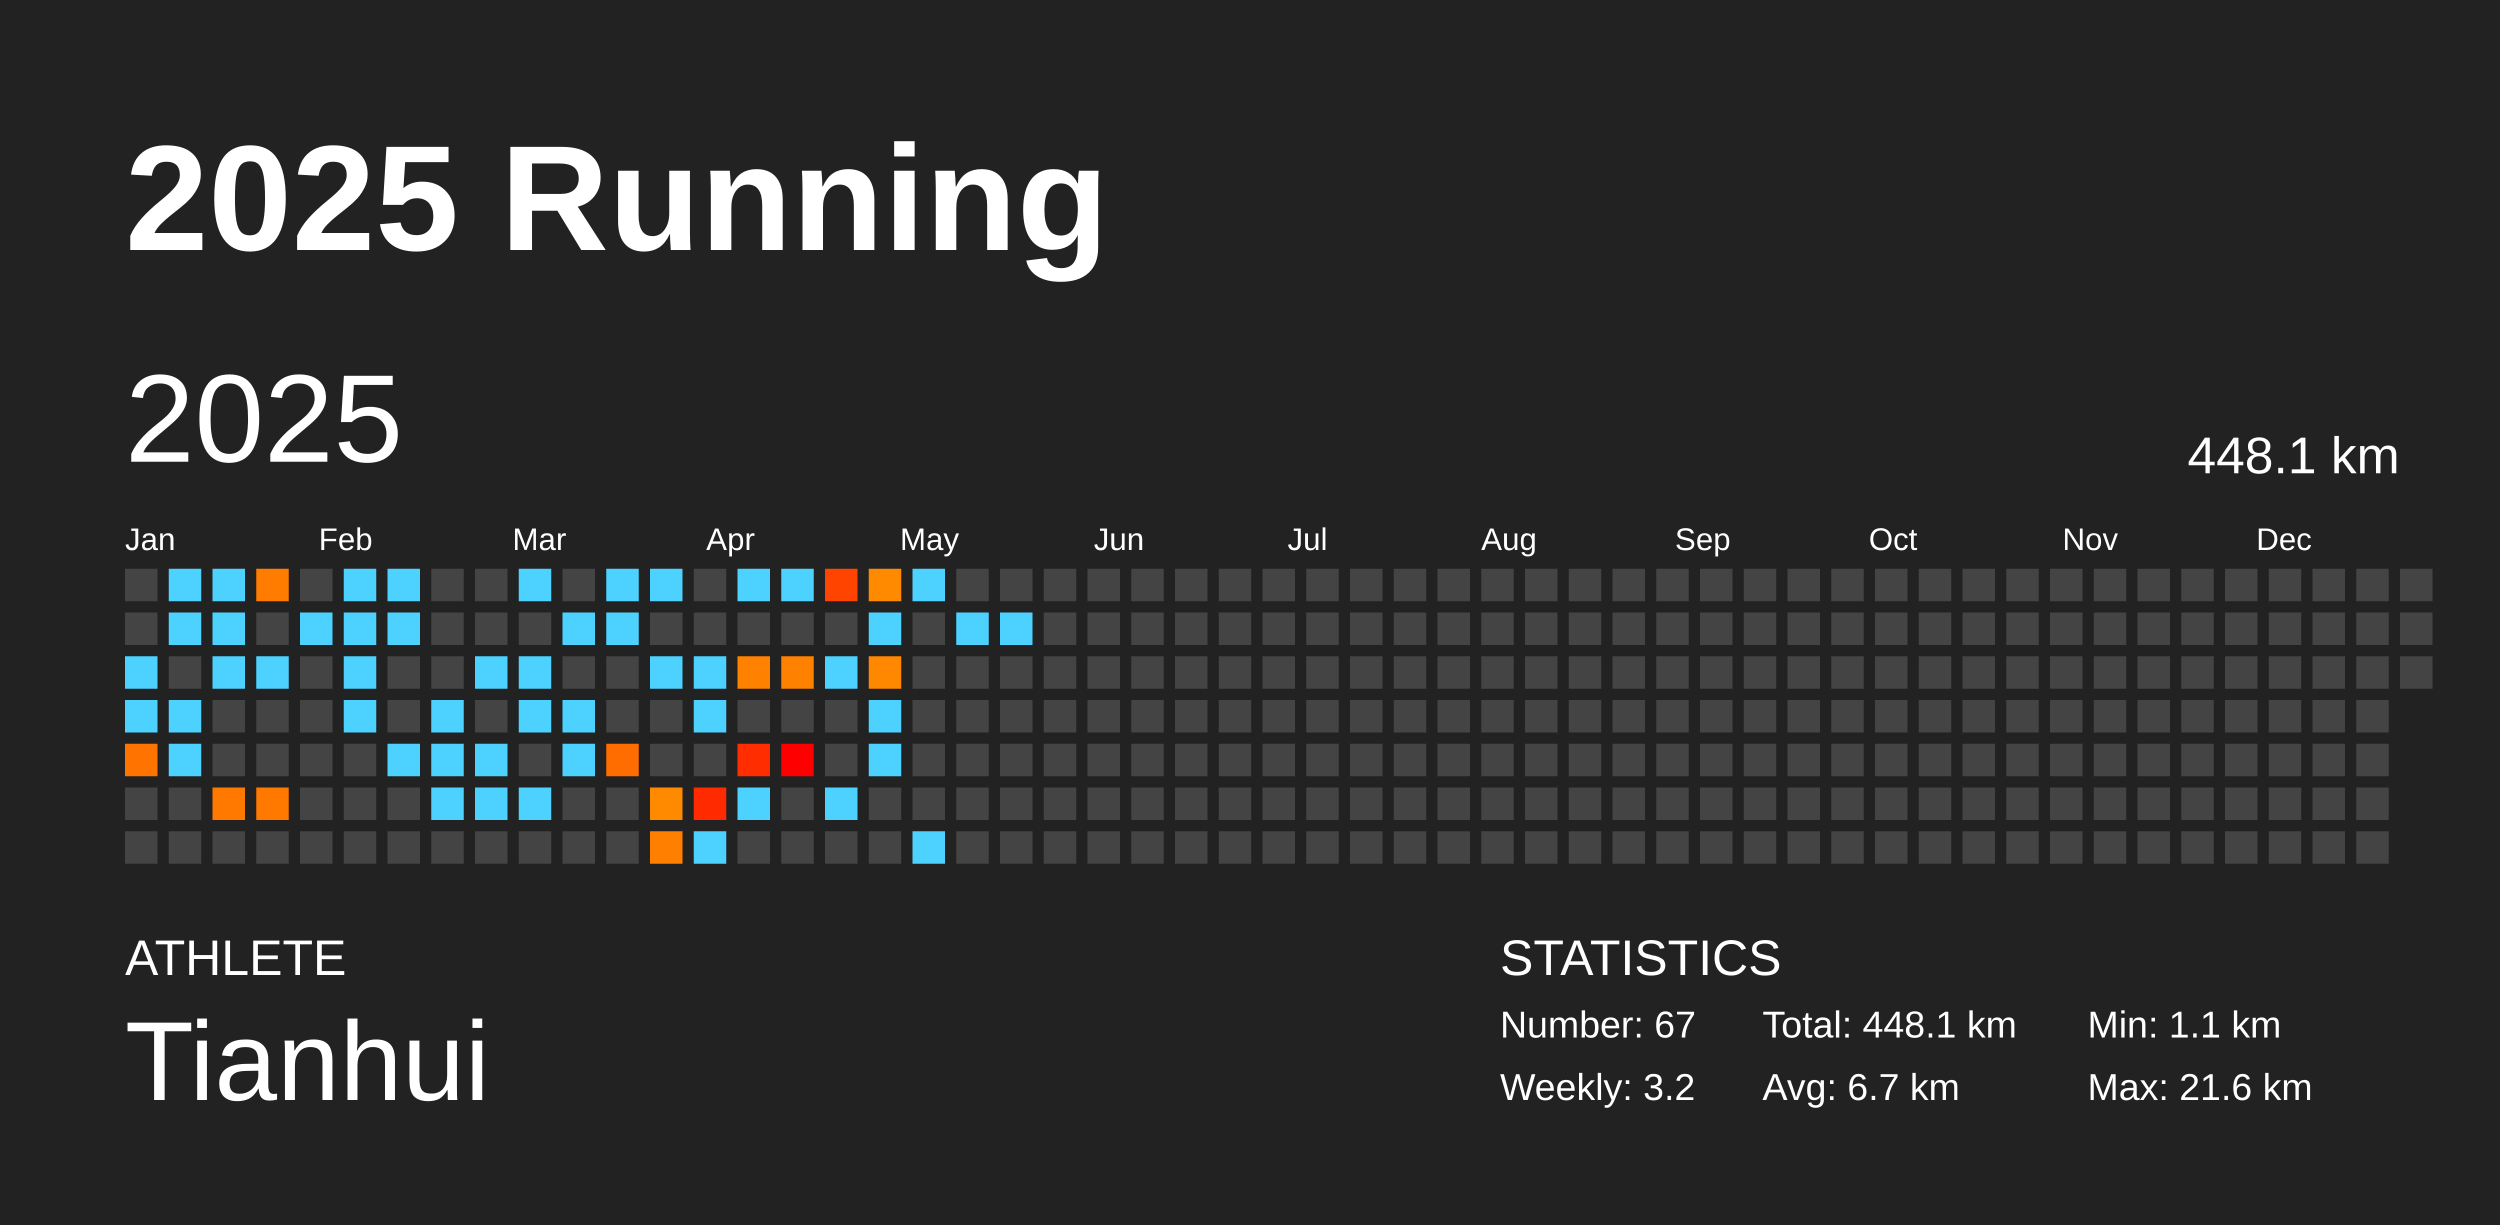
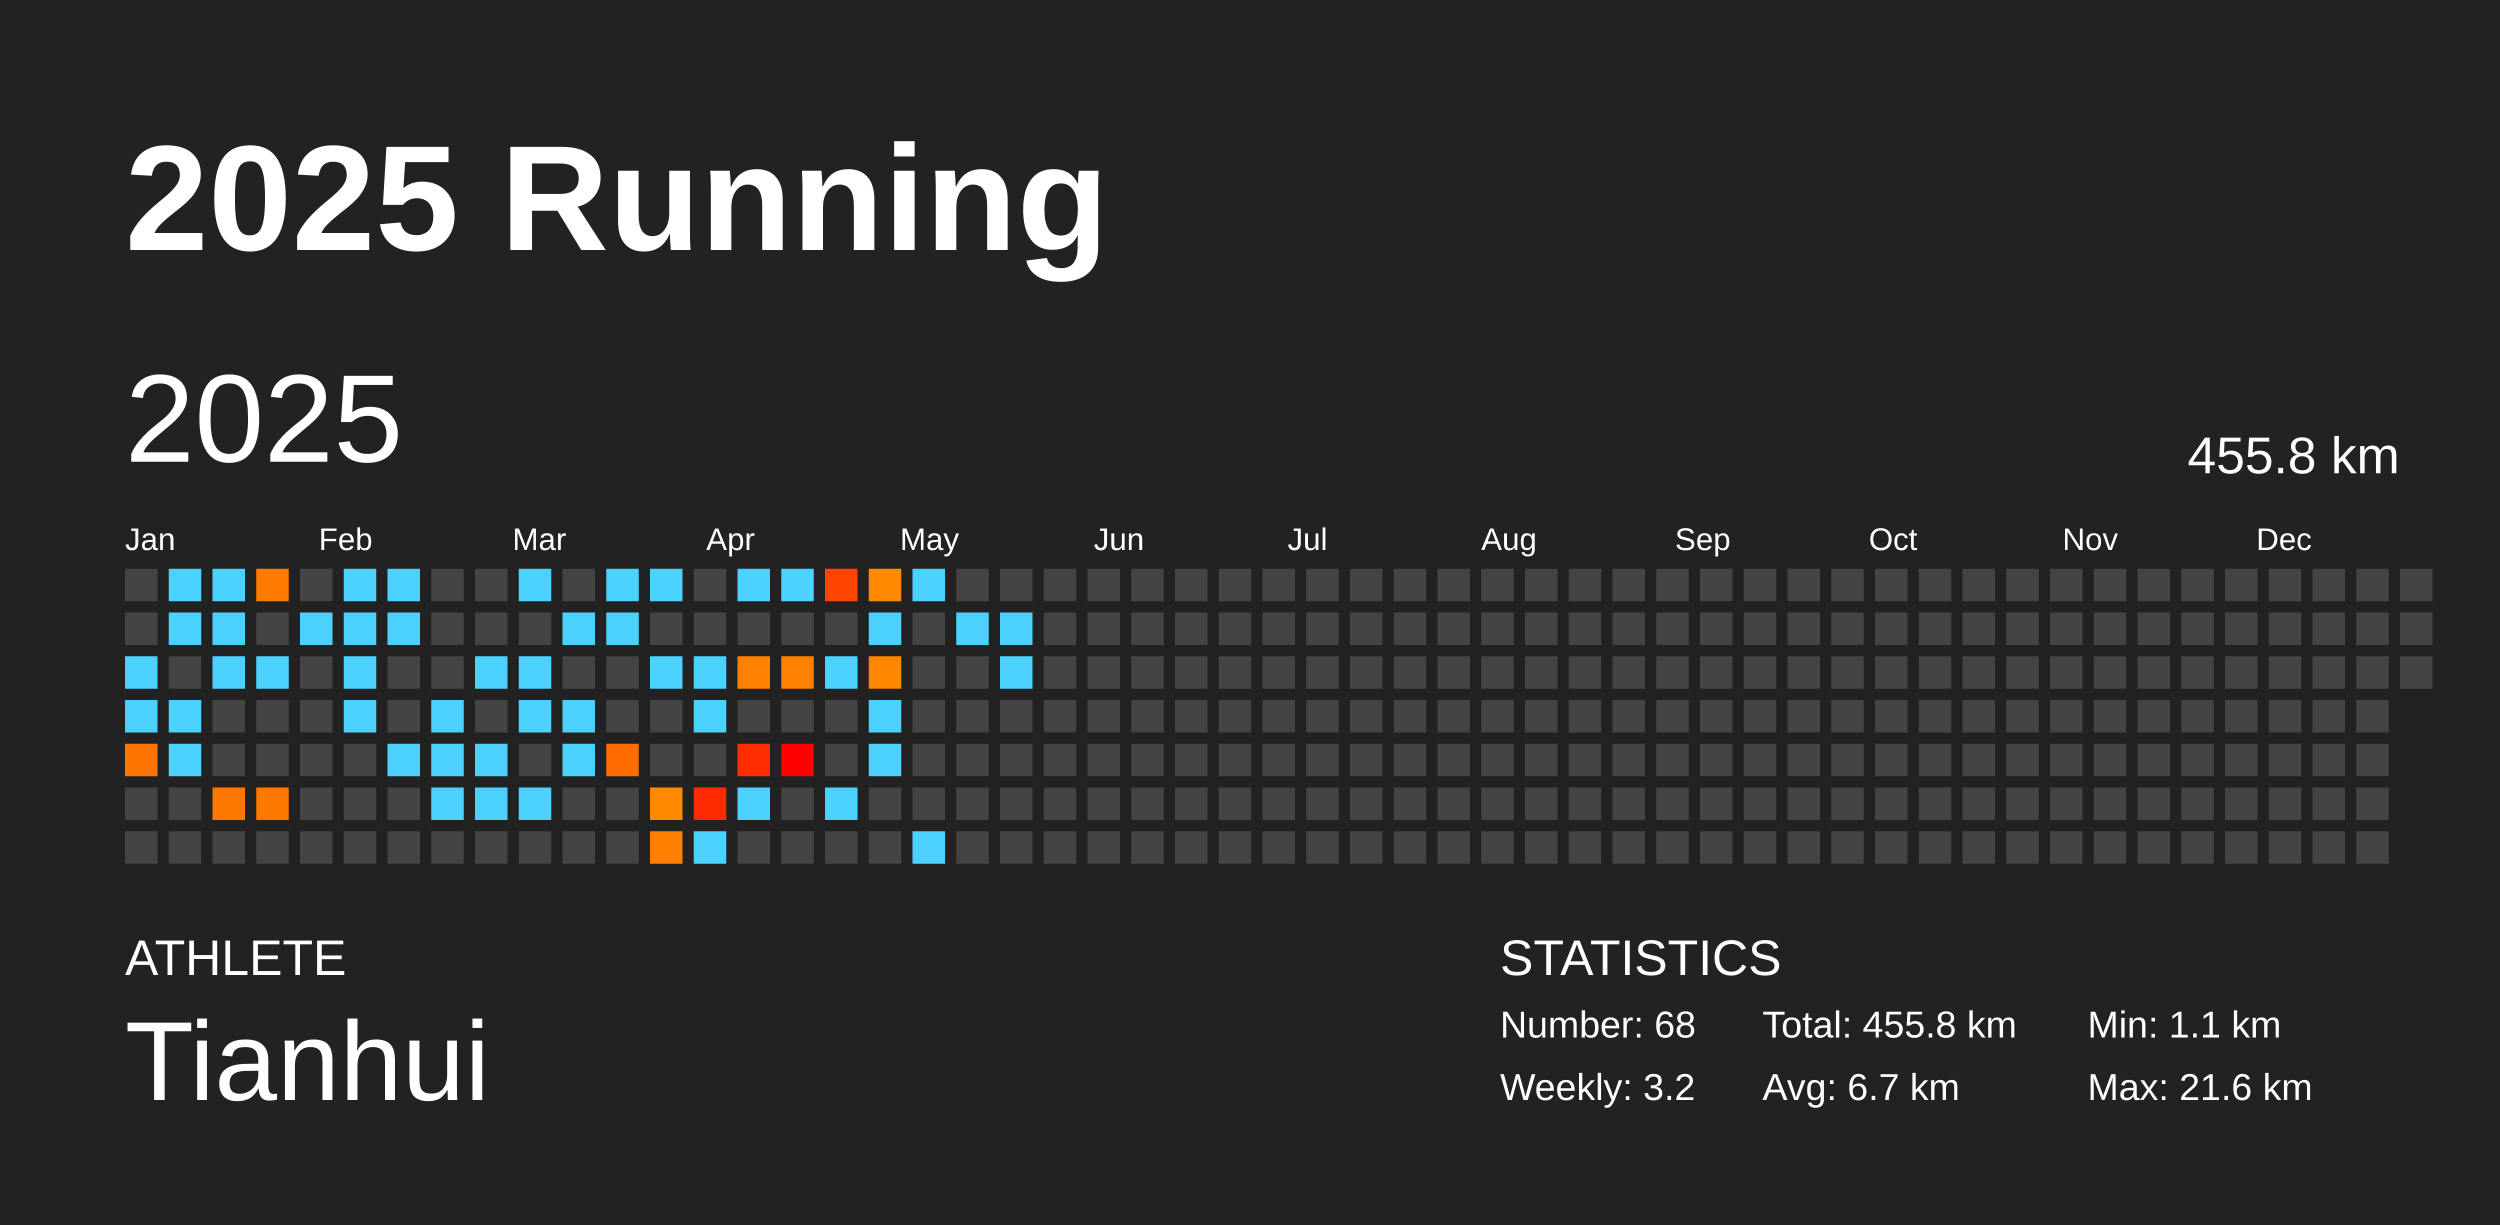
<svg xmlns="http://www.w3.org/2000/svg" baseProfile="full" height="98mm" version="1.1" viewBox="0,0,200,98" width="200mm">
  <defs />
  <rect fill="#222222" height="98" width="200" x="0" y="0" />
  <text fill="#FFFFFF" style="font-size:12px; font-family:Arial; font-weight:bold;" x="10" y="20">2025 Running</text>
  <text fill="#FFFFFF" style="font-size:4px; font-family:Arial" x="10" y="78">ATHLETE</text>
  <text fill="#FFFFFF" style="font-size:9px; font-family:Arial" x="10" y="88">Tianhui</text>
  <text fill="#FFFFFF" style="font-size:4px; font-family:Arial" x="120" y="78">STATISTICS</text>
-   <text fill="#FFFFFF" style="font-size:3px; font-family:Arial" x="120" y="83">Number: 67</text>
+   <text fill="#FFFFFF" style="font-size:3px; font-family:Arial" x="120" y="83">Number: 68</text>
  <text fill="#FFFFFF" style="font-size:3px; font-family:Arial" x="120" y="88">Weekly: 3.2</text>
-   <text fill="#FFFFFF" style="font-size:3px; font-family:Arial" x="141" y="83">Total: 448.1 km</text>
+   <text fill="#FFFFFF" style="font-size:3px; font-family:Arial" x="141" y="83">Total: 455.8 km</text>
  <text fill="#FFFFFF" style="font-size:3px; font-family:Arial" x="141" y="88">Avg: 6.7 km</text>
  <text fill="#FFFFFF" style="font-size:3px; font-family:Arial" x="167" y="83">Min: 1.1 km</text>
  <text fill="#FFFFFF" style="font-size:3px; font-family:Arial" x="167" y="88">Max: 21.6 km</text>
  <text dominant-baseline="hanging" fill="#FFFFFF" style="font-size:10.0px; font-family:Arial;" x="10" y="30">2025</text>
-   <text dominant-baseline="hanging" fill="#FFFFFF" style="font-size:4.125px; font-family:Arial;" x="175" y="35">448.1 km</text>
+   <text dominant-baseline="hanging" fill="#FFFFFF" style="font-size:4.125px; font-family:Arial;" x="175" y="35">455.8 km</text>
  <text fill="#FFFFFF" style="font-size:2.5px; font-family:Arial" x="10.0" y="44">Jan</text>
  <text fill="#FFFFFF" style="font-size:2.5px; font-family:Arial" x="25.5" y="44">Feb</text>
  <text fill="#FFFFFF" style="font-size:2.5px; font-family:Arial" x="41.0" y="44">Mar</text>
  <text fill="#FFFFFF" style="font-size:2.5px; font-family:Arial" x="56.5" y="44">Apr</text>
  <text fill="#FFFFFF" style="font-size:2.5px; font-family:Arial" x="72.0" y="44">May</text>
  <text fill="#FFFFFF" style="font-size:2.5px; font-family:Arial" x="87.5" y="44">Jun</text>
  <text fill="#FFFFFF" style="font-size:2.5px; font-family:Arial" x="103.0" y="44">Jul</text>
  <text fill="#FFFFFF" style="font-size:2.5px; font-family:Arial" x="118.5" y="44">Aug</text>
  <text fill="#FFFFFF" style="font-size:2.5px; font-family:Arial" x="134.0" y="44">Sep</text>
  <text fill="#FFFFFF" style="font-size:2.5px; font-family:Arial" x="149.5" y="44">Oct</text>
  <text fill="#FFFFFF" style="font-size:2.5px; font-family:Arial" x="165.0" y="44">Nov</text>
  <text fill="#FFFFFF" style="font-size:2.5px; font-family:Arial" x="180.5" y="44">Dec</text>
  <rect fill="#444444" height="2.6" width="2.6" x="10.0" y="45.5" />
  <rect fill="#444444" height="2.6" width="2.6" x="10.0" y="49.0" />
  <rect fill="#4dd2ff" height="2.6" width="2.6" x="10.0" y="52.5" />
  <rect fill="#4dd2ff" height="2.6" width="2.6" x="10.0" y="56.0" />
  <rect fill="#ff7300" height="2.6" width="2.6" x="10.0" y="59.5" />
  <rect fill="#444444" height="2.6" width="2.6" x="10.0" y="63.0" />
  <rect fill="#444444" height="2.6" width="2.6" x="10.0" y="66.5" />
  <rect fill="#4dd2ff" height="2.6" width="2.6" x="13.5" y="45.5" />
  <rect fill="#4dd2ff" height="2.6" width="2.6" x="13.5" y="49.0" />
  <rect fill="#444444" height="2.6" width="2.6" x="13.5" y="52.5" />
  <rect fill="#4dd2ff" height="2.6" width="2.6" x="13.5" y="56.0" />
  <rect fill="#4dd2ff" height="2.6" width="2.6" x="13.5" y="59.5" />
  <rect fill="#444444" height="2.6" width="2.6" x="13.5" y="63.0" />
  <rect fill="#444444" height="2.6" width="2.6" x="13.5" y="66.5" />
  <rect fill="#4dd2ff" height="2.6" width="2.6" x="17.0" y="45.5" />
  <rect fill="#4dd2ff" height="2.6" width="2.6" x="17.0" y="49.0" />
  <rect fill="#4dd2ff" height="2.6" width="2.6" x="17.0" y="52.5" />
  <rect fill="#444444" height="2.6" width="2.6" x="17.0" y="56.0" />
  <rect fill="#444444" height="2.6" width="2.6" x="17.0" y="59.5" />
  <rect fill="#ff7800" height="2.6" width="2.6" x="17.0" y="63.0" />
  <rect fill="#444444" height="2.6" width="2.6" x="17.0" y="66.5" />
  <rect fill="#ff7c00" height="2.6" width="2.6" x="20.5" y="45.5" />
  <rect fill="#444444" height="2.6" width="2.6" x="20.5" y="49.0" />
  <rect fill="#4dd2ff" height="2.6" width="2.6" x="20.5" y="52.5" />
  <rect fill="#444444" height="2.6" width="2.6" x="20.5" y="56.0" />
  <rect fill="#444444" height="2.6" width="2.6" x="20.5" y="59.5" />
  <rect fill="#ff7800" height="2.6" width="2.6" x="20.5" y="63.0" />
  <rect fill="#444444" height="2.6" width="2.6" x="20.5" y="66.5" />
  <rect fill="#444444" height="2.6" width="2.6" x="24.0" y="45.5" />
  <rect fill="#4dd2ff" height="2.6" width="2.6" x="24.0" y="49.0" />
  <rect fill="#444444" height="2.6" width="2.6" x="24.0" y="52.5" />
  <rect fill="#444444" height="2.6" width="2.6" x="24.0" y="56.0" />
  <rect fill="#444444" height="2.6" width="2.6" x="24.0" y="59.5" />
  <rect fill="#444444" height="2.6" width="2.6" x="24.0" y="63.0" />
  <rect fill="#444444" height="2.6" width="2.6" x="24.0" y="66.5" />
  <rect fill="#4dd2ff" height="2.6" width="2.6" x="27.5" y="45.5" />
  <rect fill="#4dd2ff" height="2.6" width="2.6" x="27.5" y="49.0" />
  <rect fill="#4dd2ff" height="2.6" width="2.6" x="27.5" y="52.5" />
  <rect fill="#4dd2ff" height="2.6" width="2.6" x="27.5" y="56.0" />
  <rect fill="#444444" height="2.6" width="2.6" x="27.5" y="59.5" />
  <rect fill="#444444" height="2.6" width="2.6" x="27.5" y="63.0" />
  <rect fill="#444444" height="2.6" width="2.6" x="27.5" y="66.5" />
  <rect fill="#4dd2ff" height="2.6" width="2.6" x="31.0" y="45.5" />
  <rect fill="#4dd2ff" height="2.6" width="2.6" x="31.0" y="49.0" />
  <rect fill="#444444" height="2.6" width="2.6" x="31.0" y="52.5" />
  <rect fill="#444444" height="2.6" width="2.6" x="31.0" y="56.0" />
  <rect fill="#4dd2ff" height="2.6" width="2.6" x="31.0" y="59.5" />
  <rect fill="#444444" height="2.6" width="2.6" x="31.0" y="63.0" />
  <rect fill="#444444" height="2.6" width="2.6" x="31.0" y="66.5" />
  <rect fill="#444444" height="2.6" width="2.6" x="34.5" y="45.5" />
  <rect fill="#444444" height="2.6" width="2.6" x="34.5" y="49.0" />
  <rect fill="#444444" height="2.6" width="2.6" x="34.5" y="52.5" />
  <rect fill="#4dd2ff" height="2.6" width="2.6" x="34.5" y="56.0" />
  <rect fill="#4dd2ff" height="2.6" width="2.6" x="34.5" y="59.5" />
  <rect fill="#4dd2ff" height="2.6" width="2.6" x="34.5" y="63.0" />
  <rect fill="#444444" height="2.6" width="2.6" x="34.5" y="66.5" />
  <rect fill="#444444" height="2.6" width="2.6" x="38.0" y="45.5" />
  <rect fill="#444444" height="2.6" width="2.6" x="38.0" y="49.0" />
  <rect fill="#4dd2ff" height="2.6" width="2.6" x="38.0" y="52.5" />
  <rect fill="#444444" height="2.6" width="2.6" x="38.0" y="56.0" />
  <rect fill="#4dd2ff" height="2.6" width="2.6" x="38.0" y="59.5" />
  <rect fill="#4dd2ff" height="2.6" width="2.6" x="38.0" y="63.0" />
  <rect fill="#444444" height="2.6" width="2.6" x="38.0" y="66.5" />
  <rect fill="#4dd2ff" height="2.6" width="2.6" x="41.5" y="45.5" />
  <rect fill="#444444" height="2.6" width="2.6" x="41.5" y="49.0" />
  <rect fill="#4dd2ff" height="2.6" width="2.6" x="41.5" y="52.5" />
  <rect fill="#4dd2ff" height="2.6" width="2.6" x="41.5" y="56.0" />
  <rect fill="#444444" height="2.6" width="2.6" x="41.5" y="59.5" />
  <rect fill="#4dd2ff" height="2.6" width="2.6" x="41.5" y="63.0" />
  <rect fill="#444444" height="2.6" width="2.6" x="41.5" y="66.5" />
  <rect fill="#444444" height="2.6" width="2.6" x="45.0" y="45.5" />
  <rect fill="#4dd2ff" height="2.6" width="2.6" x="45.0" y="49.0" />
  <rect fill="#444444" height="2.6" width="2.6" x="45.0" y="52.5" />
  <rect fill="#4dd2ff" height="2.6" width="2.6" x="45.0" y="56.0" />
  <rect fill="#4dd2ff" height="2.6" width="2.6" x="45.0" y="59.5" />
  <rect fill="#444444" height="2.6" width="2.6" x="45.0" y="63.0" />
  <rect fill="#444444" height="2.6" width="2.6" x="45.0" y="66.5" />
  <rect fill="#4dd2ff" height="2.6" width="2.6" x="48.5" y="45.5" />
  <rect fill="#4dd2ff" height="2.6" width="2.6" x="48.5" y="49.0" />
  <rect fill="#444444" height="2.6" width="2.6" x="48.5" y="52.5" />
  <rect fill="#444444" height="2.6" width="2.6" x="48.5" y="56.0" />
  <rect fill="#ff6c00" height="2.6" width="2.6" x="48.5" y="59.5" />
  <rect fill="#444444" height="2.6" width="2.6" x="48.5" y="63.0" />
  <rect fill="#444444" height="2.6" width="2.6" x="48.5" y="66.5" />
  <rect fill="#4dd2ff" height="2.6" width="2.6" x="52.0" y="45.5" />
  <rect fill="#444444" height="2.6" width="2.6" x="52.0" y="49.0" />
  <rect fill="#4dd2ff" height="2.6" width="2.6" x="52.0" y="52.5" />
  <rect fill="#444444" height="2.6" width="2.6" x="52.0" y="56.0" />
  <rect fill="#444444" height="2.6" width="2.6" x="52.0" y="59.5" />
  <rect fill="#ff8a00" height="2.6" width="2.6" x="52.0" y="63.0" />
  <rect fill="#ff8000" height="2.6" width="2.6" x="52.0" y="66.5" />
  <rect fill="#444444" height="2.6" width="2.6" x="55.5" y="45.5" />
  <rect fill="#444444" height="2.6" width="2.6" x="55.5" y="49.0" />
  <rect fill="#4dd2ff" height="2.6" width="2.6" x="55.5" y="52.5" />
  <rect fill="#4dd2ff" height="2.6" width="2.6" x="55.5" y="56.0" />
  <rect fill="#444444" height="2.6" width="2.6" x="55.5" y="59.5" />
  <rect fill="#ff2a00" height="2.6" width="2.6" x="55.5" y="63.0" />
  <rect fill="#4dd2ff" height="2.6" width="2.6" x="55.5" y="66.5" />
  <rect fill="#4dd2ff" height="2.6" width="2.6" x="59.0" y="45.5" />
  <rect fill="#444444" height="2.6" width="2.6" x="59.0" y="49.0" />
  <rect fill="#ff8100" height="2.6" width="2.6" x="59.0" y="52.5" />
  <rect fill="#444444" height="2.6" width="2.6" x="59.0" y="56.0" />
  <rect fill="#ff2d00" height="2.6" width="2.6" x="59.0" y="59.5" />
  <rect fill="#4dd2ff" height="2.6" width="2.6" x="59.0" y="63.0" />
  <rect fill="#444444" height="2.6" width="2.6" x="59.0" y="66.5" />
  <rect fill="#4dd2ff" height="2.6" width="2.6" x="62.5" y="45.5" />
  <rect fill="#444444" height="2.6" width="2.6" x="62.5" y="49.0" />
  <rect fill="#ff8100" height="2.6" width="2.6" x="62.5" y="52.5" />
  <rect fill="#444444" height="2.6" width="2.6" x="62.5" y="56.0" />
  <rect fill="red" height="2.6" width="2.6" x="62.5" y="59.5" />
  <rect fill="#444444" height="2.6" width="2.6" x="62.5" y="63.0" />
  <rect fill="#444444" height="2.6" width="2.6" x="62.5" y="66.5" />
  <rect fill="#ff4400" height="2.6" width="2.6" x="66.0" y="45.5" />
  <rect fill="#444444" height="2.6" width="2.6" x="66.0" y="49.0" />
  <rect fill="#4dd2ff" height="2.6" width="2.6" x="66.0" y="52.5" />
  <rect fill="#444444" height="2.6" width="2.6" x="66.0" y="56.0" />
  <rect fill="#444444" height="2.6" width="2.6" x="66.0" y="59.5" />
  <rect fill="#4dd2ff" height="2.6" width="2.6" x="66.0" y="63.0" />
  <rect fill="#444444" height="2.6" width="2.6" x="66.0" y="66.5" />
  <rect fill="#ff8a00" height="2.6" width="2.6" x="69.5" y="45.5" />
  <rect fill="#4dd2ff" height="2.6" width="2.6" x="69.5" y="49.0" />
  <rect fill="#ff8800" height="2.6" width="2.6" x="69.5" y="52.5" />
  <rect fill="#4dd2ff" height="2.6" width="2.6" x="69.5" y="56.0" />
  <rect fill="#4dd2ff" height="2.6" width="2.6" x="69.5" y="59.5" />
  <rect fill="#444444" height="2.6" width="2.6" x="69.5" y="63.0" />
  <rect fill="#444444" height="2.6" width="2.6" x="69.5" y="66.5" />
  <rect fill="#4dd2ff" height="2.6" width="2.6" x="73.0" y="45.5" />
  <rect fill="#444444" height="2.6" width="2.6" x="73.0" y="49.0" />
  <rect fill="#444444" height="2.6" width="2.6" x="73.0" y="52.5" />
  <rect fill="#444444" height="2.6" width="2.6" x="73.0" y="56.0" />
  <rect fill="#444444" height="2.6" width="2.6" x="73.0" y="59.5" />
  <rect fill="#444444" height="2.6" width="2.6" x="73.0" y="63.0" />
  <rect fill="#4dd2ff" height="2.6" width="2.6" x="73.0" y="66.5" />
  <rect fill="#444444" height="2.6" width="2.6" x="76.5" y="45.5" />
  <rect fill="#4dd2ff" height="2.6" width="2.6" x="76.5" y="49.0" />
  <rect fill="#444444" height="2.6" width="2.6" x="76.5" y="52.5" />
  <rect fill="#444444" height="2.6" width="2.6" x="76.5" y="56.0" />
  <rect fill="#444444" height="2.6" width="2.6" x="76.5" y="59.5" />
  <rect fill="#444444" height="2.6" width="2.6" x="76.5" y="63.0" />
  <rect fill="#444444" height="2.6" width="2.6" x="76.5" y="66.5" />
  <rect fill="#444444" height="2.6" width="2.6" x="80.0" y="45.5" />
  <rect fill="#4dd2ff" height="2.6" width="2.6" x="80.0" y="49.0" />
-   <rect fill="#444444" height="2.6" width="2.6" x="80.0" y="52.5" />
+   <rect fill="#4dd2ff" height="2.6" width="2.6" x="80.0" y="52.5" />
  <rect fill="#444444" height="2.6" width="2.6" x="80.0" y="56.0" />
  <rect fill="#444444" height="2.6" width="2.6" x="80.0" y="59.5" />
  <rect fill="#444444" height="2.6" width="2.6" x="80.0" y="63.0" />
  <rect fill="#444444" height="2.6" width="2.6" x="80.0" y="66.5" />
  <rect fill="#444444" height="2.6" width="2.6" x="83.5" y="45.5" />
  <rect fill="#444444" height="2.6" width="2.6" x="83.5" y="49.0" />
  <rect fill="#444444" height="2.6" width="2.6" x="83.5" y="52.5" />
  <rect fill="#444444" height="2.6" width="2.6" x="83.5" y="56.0" />
  <rect fill="#444444" height="2.6" width="2.6" x="83.5" y="59.5" />
  <rect fill="#444444" height="2.6" width="2.6" x="83.5" y="63.0" />
  <rect fill="#444444" height="2.6" width="2.6" x="83.5" y="66.5" />
  <rect fill="#444444" height="2.6" width="2.6" x="87.0" y="45.5" />
  <rect fill="#444444" height="2.6" width="2.6" x="87.0" y="49.0" />
  <rect fill="#444444" height="2.6" width="2.6" x="87.0" y="52.5" />
  <rect fill="#444444" height="2.6" width="2.6" x="87.0" y="56.0" />
  <rect fill="#444444" height="2.6" width="2.6" x="87.0" y="59.5" />
  <rect fill="#444444" height="2.6" width="2.6" x="87.0" y="63.0" />
  <rect fill="#444444" height="2.6" width="2.6" x="87.0" y="66.5" />
  <rect fill="#444444" height="2.6" width="2.6" x="90.5" y="45.5" />
  <rect fill="#444444" height="2.6" width="2.6" x="90.5" y="49.0" />
  <rect fill="#444444" height="2.6" width="2.6" x="90.5" y="52.5" />
  <rect fill="#444444" height="2.6" width="2.6" x="90.5" y="56.0" />
  <rect fill="#444444" height="2.6" width="2.6" x="90.5" y="59.5" />
  <rect fill="#444444" height="2.6" width="2.6" x="90.5" y="63.0" />
  <rect fill="#444444" height="2.6" width="2.6" x="90.5" y="66.5" />
  <rect fill="#444444" height="2.6" width="2.6" x="94.0" y="45.5" />
  <rect fill="#444444" height="2.6" width="2.6" x="94.0" y="49.0" />
  <rect fill="#444444" height="2.6" width="2.6" x="94.0" y="52.5" />
  <rect fill="#444444" height="2.6" width="2.6" x="94.0" y="56.0" />
  <rect fill="#444444" height="2.6" width="2.6" x="94.0" y="59.5" />
  <rect fill="#444444" height="2.6" width="2.6" x="94.0" y="63.0" />
  <rect fill="#444444" height="2.6" width="2.6" x="94.0" y="66.5" />
  <rect fill="#444444" height="2.6" width="2.6" x="97.5" y="45.5" />
  <rect fill="#444444" height="2.6" width="2.6" x="97.5" y="49.0" />
  <rect fill="#444444" height="2.6" width="2.6" x="97.5" y="52.5" />
  <rect fill="#444444" height="2.6" width="2.6" x="97.5" y="56.0" />
  <rect fill="#444444" height="2.6" width="2.6" x="97.5" y="59.5" />
  <rect fill="#444444" height="2.6" width="2.6" x="97.5" y="63.0" />
  <rect fill="#444444" height="2.6" width="2.6" x="97.5" y="66.5" />
  <rect fill="#444444" height="2.6" width="2.6" x="101.0" y="45.5" />
  <rect fill="#444444" height="2.6" width="2.6" x="101.0" y="49.0" />
  <rect fill="#444444" height="2.6" width="2.6" x="101.0" y="52.5" />
  <rect fill="#444444" height="2.6" width="2.6" x="101.0" y="56.0" />
  <rect fill="#444444" height="2.6" width="2.6" x="101.0" y="59.5" />
  <rect fill="#444444" height="2.6" width="2.6" x="101.0" y="63.0" />
  <rect fill="#444444" height="2.6" width="2.6" x="101.0" y="66.5" />
  <rect fill="#444444" height="2.6" width="2.6" x="104.5" y="45.5" />
  <rect fill="#444444" height="2.6" width="2.6" x="104.5" y="49.0" />
  <rect fill="#444444" height="2.6" width="2.6" x="104.5" y="52.5" />
  <rect fill="#444444" height="2.6" width="2.6" x="104.5" y="56.0" />
  <rect fill="#444444" height="2.6" width="2.6" x="104.5" y="59.5" />
  <rect fill="#444444" height="2.6" width="2.6" x="104.5" y="63.0" />
  <rect fill="#444444" height="2.6" width="2.6" x="104.5" y="66.5" />
  <rect fill="#444444" height="2.6" width="2.6" x="108.0" y="45.5" />
  <rect fill="#444444" height="2.6" width="2.6" x="108.0" y="49.0" />
  <rect fill="#444444" height="2.6" width="2.6" x="108.0" y="52.5" />
  <rect fill="#444444" height="2.6" width="2.6" x="108.0" y="56.0" />
  <rect fill="#444444" height="2.6" width="2.6" x="108.0" y="59.5" />
  <rect fill="#444444" height="2.6" width="2.6" x="108.0" y="63.0" />
  <rect fill="#444444" height="2.6" width="2.6" x="108.0" y="66.5" />
  <rect fill="#444444" height="2.6" width="2.6" x="111.5" y="45.5" />
  <rect fill="#444444" height="2.6" width="2.6" x="111.5" y="49.0" />
  <rect fill="#444444" height="2.6" width="2.6" x="111.5" y="52.5" />
  <rect fill="#444444" height="2.6" width="2.6" x="111.5" y="56.0" />
  <rect fill="#444444" height="2.6" width="2.6" x="111.5" y="59.5" />
  <rect fill="#444444" height="2.6" width="2.6" x="111.5" y="63.0" />
  <rect fill="#444444" height="2.6" width="2.6" x="111.5" y="66.5" />
  <rect fill="#444444" height="2.6" width="2.6" x="115.0" y="45.5" />
  <rect fill="#444444" height="2.6" width="2.6" x="115.0" y="49.0" />
  <rect fill="#444444" height="2.6" width="2.6" x="115.0" y="52.5" />
  <rect fill="#444444" height="2.6" width="2.6" x="115.0" y="56.0" />
  <rect fill="#444444" height="2.6" width="2.6" x="115.0" y="59.5" />
  <rect fill="#444444" height="2.6" width="2.6" x="115.0" y="63.0" />
  <rect fill="#444444" height="2.6" width="2.6" x="115.0" y="66.5" />
  <rect fill="#444444" height="2.6" width="2.6" x="118.5" y="45.5" />
  <rect fill="#444444" height="2.6" width="2.6" x="118.5" y="49.0" />
  <rect fill="#444444" height="2.6" width="2.6" x="118.5" y="52.5" />
  <rect fill="#444444" height="2.6" width="2.6" x="118.5" y="56.0" />
  <rect fill="#444444" height="2.6" width="2.6" x="118.5" y="59.5" />
  <rect fill="#444444" height="2.6" width="2.6" x="118.5" y="63.0" />
  <rect fill="#444444" height="2.6" width="2.6" x="118.5" y="66.5" />
  <rect fill="#444444" height="2.6" width="2.6" x="122.0" y="45.5" />
  <rect fill="#444444" height="2.6" width="2.6" x="122.0" y="49.0" />
  <rect fill="#444444" height="2.6" width="2.6" x="122.0" y="52.5" />
  <rect fill="#444444" height="2.6" width="2.6" x="122.0" y="56.0" />
  <rect fill="#444444" height="2.6" width="2.6" x="122.0" y="59.5" />
  <rect fill="#444444" height="2.6" width="2.6" x="122.0" y="63.0" />
  <rect fill="#444444" height="2.6" width="2.6" x="122.0" y="66.5" />
  <rect fill="#444444" height="2.6" width="2.6" x="125.5" y="45.5" />
  <rect fill="#444444" height="2.6" width="2.6" x="125.5" y="49.0" />
  <rect fill="#444444" height="2.6" width="2.6" x="125.5" y="52.5" />
  <rect fill="#444444" height="2.6" width="2.6" x="125.5" y="56.0" />
  <rect fill="#444444" height="2.6" width="2.6" x="125.5" y="59.5" />
  <rect fill="#444444" height="2.6" width="2.6" x="125.5" y="63.0" />
  <rect fill="#444444" height="2.6" width="2.6" x="125.5" y="66.5" />
  <rect fill="#444444" height="2.6" width="2.6" x="129.0" y="45.5" />
  <rect fill="#444444" height="2.6" width="2.6" x="129.0" y="49.0" />
  <rect fill="#444444" height="2.6" width="2.6" x="129.0" y="52.5" />
  <rect fill="#444444" height="2.6" width="2.6" x="129.0" y="56.0" />
  <rect fill="#444444" height="2.6" width="2.6" x="129.0" y="59.5" />
  <rect fill="#444444" height="2.6" width="2.6" x="129.0" y="63.0" />
  <rect fill="#444444" height="2.6" width="2.6" x="129.0" y="66.5" />
  <rect fill="#444444" height="2.6" width="2.6" x="132.5" y="45.5" />
  <rect fill="#444444" height="2.6" width="2.6" x="132.5" y="49.0" />
  <rect fill="#444444" height="2.6" width="2.6" x="132.5" y="52.5" />
  <rect fill="#444444" height="2.6" width="2.6" x="132.5" y="56.0" />
  <rect fill="#444444" height="2.6" width="2.6" x="132.5" y="59.5" />
  <rect fill="#444444" height="2.6" width="2.6" x="132.5" y="63.0" />
  <rect fill="#444444" height="2.6" width="2.6" x="132.5" y="66.5" />
  <rect fill="#444444" height="2.6" width="2.6" x="136.0" y="45.5" />
  <rect fill="#444444" height="2.6" width="2.6" x="136.0" y="49.0" />
  <rect fill="#444444" height="2.6" width="2.6" x="136.0" y="52.5" />
  <rect fill="#444444" height="2.6" width="2.6" x="136.0" y="56.0" />
  <rect fill="#444444" height="2.6" width="2.6" x="136.0" y="59.5" />
  <rect fill="#444444" height="2.6" width="2.6" x="136.0" y="63.0" />
  <rect fill="#444444" height="2.6" width="2.6" x="136.0" y="66.5" />
  <rect fill="#444444" height="2.6" width="2.6" x="139.5" y="45.5" />
  <rect fill="#444444" height="2.6" width="2.6" x="139.5" y="49.0" />
  <rect fill="#444444" height="2.6" width="2.6" x="139.5" y="52.5" />
  <rect fill="#444444" height="2.6" width="2.6" x="139.5" y="56.0" />
  <rect fill="#444444" height="2.6" width="2.6" x="139.5" y="59.5" />
  <rect fill="#444444" height="2.6" width="2.6" x="139.5" y="63.0" />
  <rect fill="#444444" height="2.6" width="2.6" x="139.5" y="66.5" />
  <rect fill="#444444" height="2.6" width="2.6" x="143.0" y="45.5" />
  <rect fill="#444444" height="2.6" width="2.6" x="143.0" y="49.0" />
  <rect fill="#444444" height="2.6" width="2.6" x="143.0" y="52.5" />
  <rect fill="#444444" height="2.6" width="2.6" x="143.0" y="56.0" />
  <rect fill="#444444" height="2.6" width="2.6" x="143.0" y="59.5" />
  <rect fill="#444444" height="2.6" width="2.6" x="143.0" y="63.0" />
  <rect fill="#444444" height="2.6" width="2.6" x="143.0" y="66.5" />
  <rect fill="#444444" height="2.6" width="2.6" x="146.5" y="45.5" />
  <rect fill="#444444" height="2.6" width="2.6" x="146.5" y="49.0" />
  <rect fill="#444444" height="2.6" width="2.6" x="146.5" y="52.5" />
  <rect fill="#444444" height="2.6" width="2.6" x="146.5" y="56.0" />
  <rect fill="#444444" height="2.6" width="2.6" x="146.5" y="59.5" />
  <rect fill="#444444" height="2.6" width="2.6" x="146.5" y="63.0" />
  <rect fill="#444444" height="2.6" width="2.6" x="146.5" y="66.5" />
  <rect fill="#444444" height="2.6" width="2.6" x="150.0" y="45.5" />
  <rect fill="#444444" height="2.6" width="2.6" x="150.0" y="49.0" />
  <rect fill="#444444" height="2.6" width="2.6" x="150.0" y="52.5" />
  <rect fill="#444444" height="2.6" width="2.6" x="150.0" y="56.0" />
  <rect fill="#444444" height="2.6" width="2.6" x="150.0" y="59.5" />
  <rect fill="#444444" height="2.6" width="2.6" x="150.0" y="63.0" />
  <rect fill="#444444" height="2.6" width="2.6" x="150.0" y="66.5" />
  <rect fill="#444444" height="2.6" width="2.6" x="153.5" y="45.5" />
  <rect fill="#444444" height="2.6" width="2.6" x="153.5" y="49.0" />
  <rect fill="#444444" height="2.6" width="2.6" x="153.5" y="52.5" />
  <rect fill="#444444" height="2.6" width="2.6" x="153.5" y="56.0" />
  <rect fill="#444444" height="2.6" width="2.6" x="153.5" y="59.5" />
  <rect fill="#444444" height="2.6" width="2.6" x="153.5" y="63.0" />
  <rect fill="#444444" height="2.6" width="2.6" x="153.5" y="66.5" />
  <rect fill="#444444" height="2.6" width="2.6" x="157.0" y="45.5" />
  <rect fill="#444444" height="2.6" width="2.6" x="157.0" y="49.0" />
  <rect fill="#444444" height="2.6" width="2.6" x="157.0" y="52.5" />
  <rect fill="#444444" height="2.6" width="2.6" x="157.0" y="56.0" />
  <rect fill="#444444" height="2.6" width="2.6" x="157.0" y="59.5" />
  <rect fill="#444444" height="2.6" width="2.6" x="157.0" y="63.0" />
  <rect fill="#444444" height="2.6" width="2.6" x="157.0" y="66.5" />
  <rect fill="#444444" height="2.6" width="2.6" x="160.5" y="45.5" />
  <rect fill="#444444" height="2.6" width="2.6" x="160.5" y="49.0" />
  <rect fill="#444444" height="2.6" width="2.6" x="160.5" y="52.5" />
  <rect fill="#444444" height="2.6" width="2.6" x="160.5" y="56.0" />
  <rect fill="#444444" height="2.6" width="2.6" x="160.5" y="59.5" />
  <rect fill="#444444" height="2.6" width="2.6" x="160.5" y="63.0" />
  <rect fill="#444444" height="2.6" width="2.6" x="160.5" y="66.5" />
  <rect fill="#444444" height="2.6" width="2.6" x="164.0" y="45.5" />
  <rect fill="#444444" height="2.6" width="2.6" x="164.0" y="49.0" />
  <rect fill="#444444" height="2.6" width="2.6" x="164.0" y="52.5" />
  <rect fill="#444444" height="2.6" width="2.6" x="164.0" y="56.0" />
  <rect fill="#444444" height="2.6" width="2.6" x="164.0" y="59.5" />
  <rect fill="#444444" height="2.6" width="2.6" x="164.0" y="63.0" />
  <rect fill="#444444" height="2.6" width="2.6" x="164.0" y="66.5" />
  <rect fill="#444444" height="2.6" width="2.6" x="167.5" y="45.5" />
  <rect fill="#444444" height="2.6" width="2.6" x="167.5" y="49.0" />
  <rect fill="#444444" height="2.6" width="2.6" x="167.5" y="52.5" />
  <rect fill="#444444" height="2.6" width="2.6" x="167.5" y="56.0" />
  <rect fill="#444444" height="2.6" width="2.6" x="167.5" y="59.5" />
  <rect fill="#444444" height="2.6" width="2.6" x="167.5" y="63.0" />
  <rect fill="#444444" height="2.6" width="2.6" x="167.5" y="66.5" />
  <rect fill="#444444" height="2.6" width="2.6" x="171.0" y="45.5" />
  <rect fill="#444444" height="2.6" width="2.6" x="171.0" y="49.0" />
  <rect fill="#444444" height="2.6" width="2.6" x="171.0" y="52.5" />
  <rect fill="#444444" height="2.6" width="2.6" x="171.0" y="56.0" />
  <rect fill="#444444" height="2.6" width="2.6" x="171.0" y="59.5" />
  <rect fill="#444444" height="2.6" width="2.6" x="171.0" y="63.0" />
  <rect fill="#444444" height="2.6" width="2.6" x="171.0" y="66.5" />
  <rect fill="#444444" height="2.6" width="2.6" x="174.5" y="45.5" />
  <rect fill="#444444" height="2.6" width="2.6" x="174.5" y="49.0" />
  <rect fill="#444444" height="2.6" width="2.6" x="174.5" y="52.5" />
  <rect fill="#444444" height="2.6" width="2.6" x="174.5" y="56.0" />
  <rect fill="#444444" height="2.6" width="2.6" x="174.5" y="59.5" />
  <rect fill="#444444" height="2.6" width="2.6" x="174.5" y="63.0" />
  <rect fill="#444444" height="2.6" width="2.6" x="174.5" y="66.5" />
  <rect fill="#444444" height="2.6" width="2.6" x="178.0" y="45.5" />
  <rect fill="#444444" height="2.6" width="2.6" x="178.0" y="49.0" />
  <rect fill="#444444" height="2.6" width="2.6" x="178.0" y="52.5" />
  <rect fill="#444444" height="2.6" width="2.6" x="178.0" y="56.0" />
  <rect fill="#444444" height="2.6" width="2.6" x="178.0" y="59.5" />
  <rect fill="#444444" height="2.6" width="2.6" x="178.0" y="63.0" />
  <rect fill="#444444" height="2.6" width="2.6" x="178.0" y="66.5" />
  <rect fill="#444444" height="2.6" width="2.6" x="181.5" y="45.5" />
  <rect fill="#444444" height="2.6" width="2.6" x="181.5" y="49.0" />
  <rect fill="#444444" height="2.6" width="2.6" x="181.5" y="52.5" />
  <rect fill="#444444" height="2.6" width="2.6" x="181.5" y="56.0" />
  <rect fill="#444444" height="2.6" width="2.6" x="181.5" y="59.5" />
  <rect fill="#444444" height="2.6" width="2.6" x="181.5" y="63.0" />
  <rect fill="#444444" height="2.6" width="2.6" x="181.5" y="66.5" />
  <rect fill="#444444" height="2.6" width="2.6" x="185.0" y="45.5" />
  <rect fill="#444444" height="2.6" width="2.6" x="185.0" y="49.0" />
  <rect fill="#444444" height="2.6" width="2.6" x="185.0" y="52.5" />
  <rect fill="#444444" height="2.6" width="2.6" x="185.0" y="56.0" />
  <rect fill="#444444" height="2.6" width="2.6" x="185.0" y="59.5" />
  <rect fill="#444444" height="2.6" width="2.6" x="185.0" y="63.0" />
  <rect fill="#444444" height="2.6" width="2.6" x="185.0" y="66.5" />
  <rect fill="#444444" height="2.6" width="2.6" x="188.5" y="45.5" />
  <rect fill="#444444" height="2.6" width="2.6" x="188.5" y="49.0" />
  <rect fill="#444444" height="2.6" width="2.6" x="188.5" y="52.5" />
  <rect fill="#444444" height="2.6" width="2.6" x="188.5" y="56.0" />
  <rect fill="#444444" height="2.6" width="2.6" x="188.5" y="59.5" />
  <rect fill="#444444" height="2.6" width="2.6" x="188.5" y="63.0" />
  <rect fill="#444444" height="2.6" width="2.6" x="188.5" y="66.5" />
  <rect fill="#444444" height="2.6" width="2.6" x="192.0" y="45.5" />
  <rect fill="#444444" height="2.6" width="2.6" x="192.0" y="49.0" />
  <rect fill="#444444" height="2.6" width="2.6" x="192.0" y="52.5" />
</svg>
